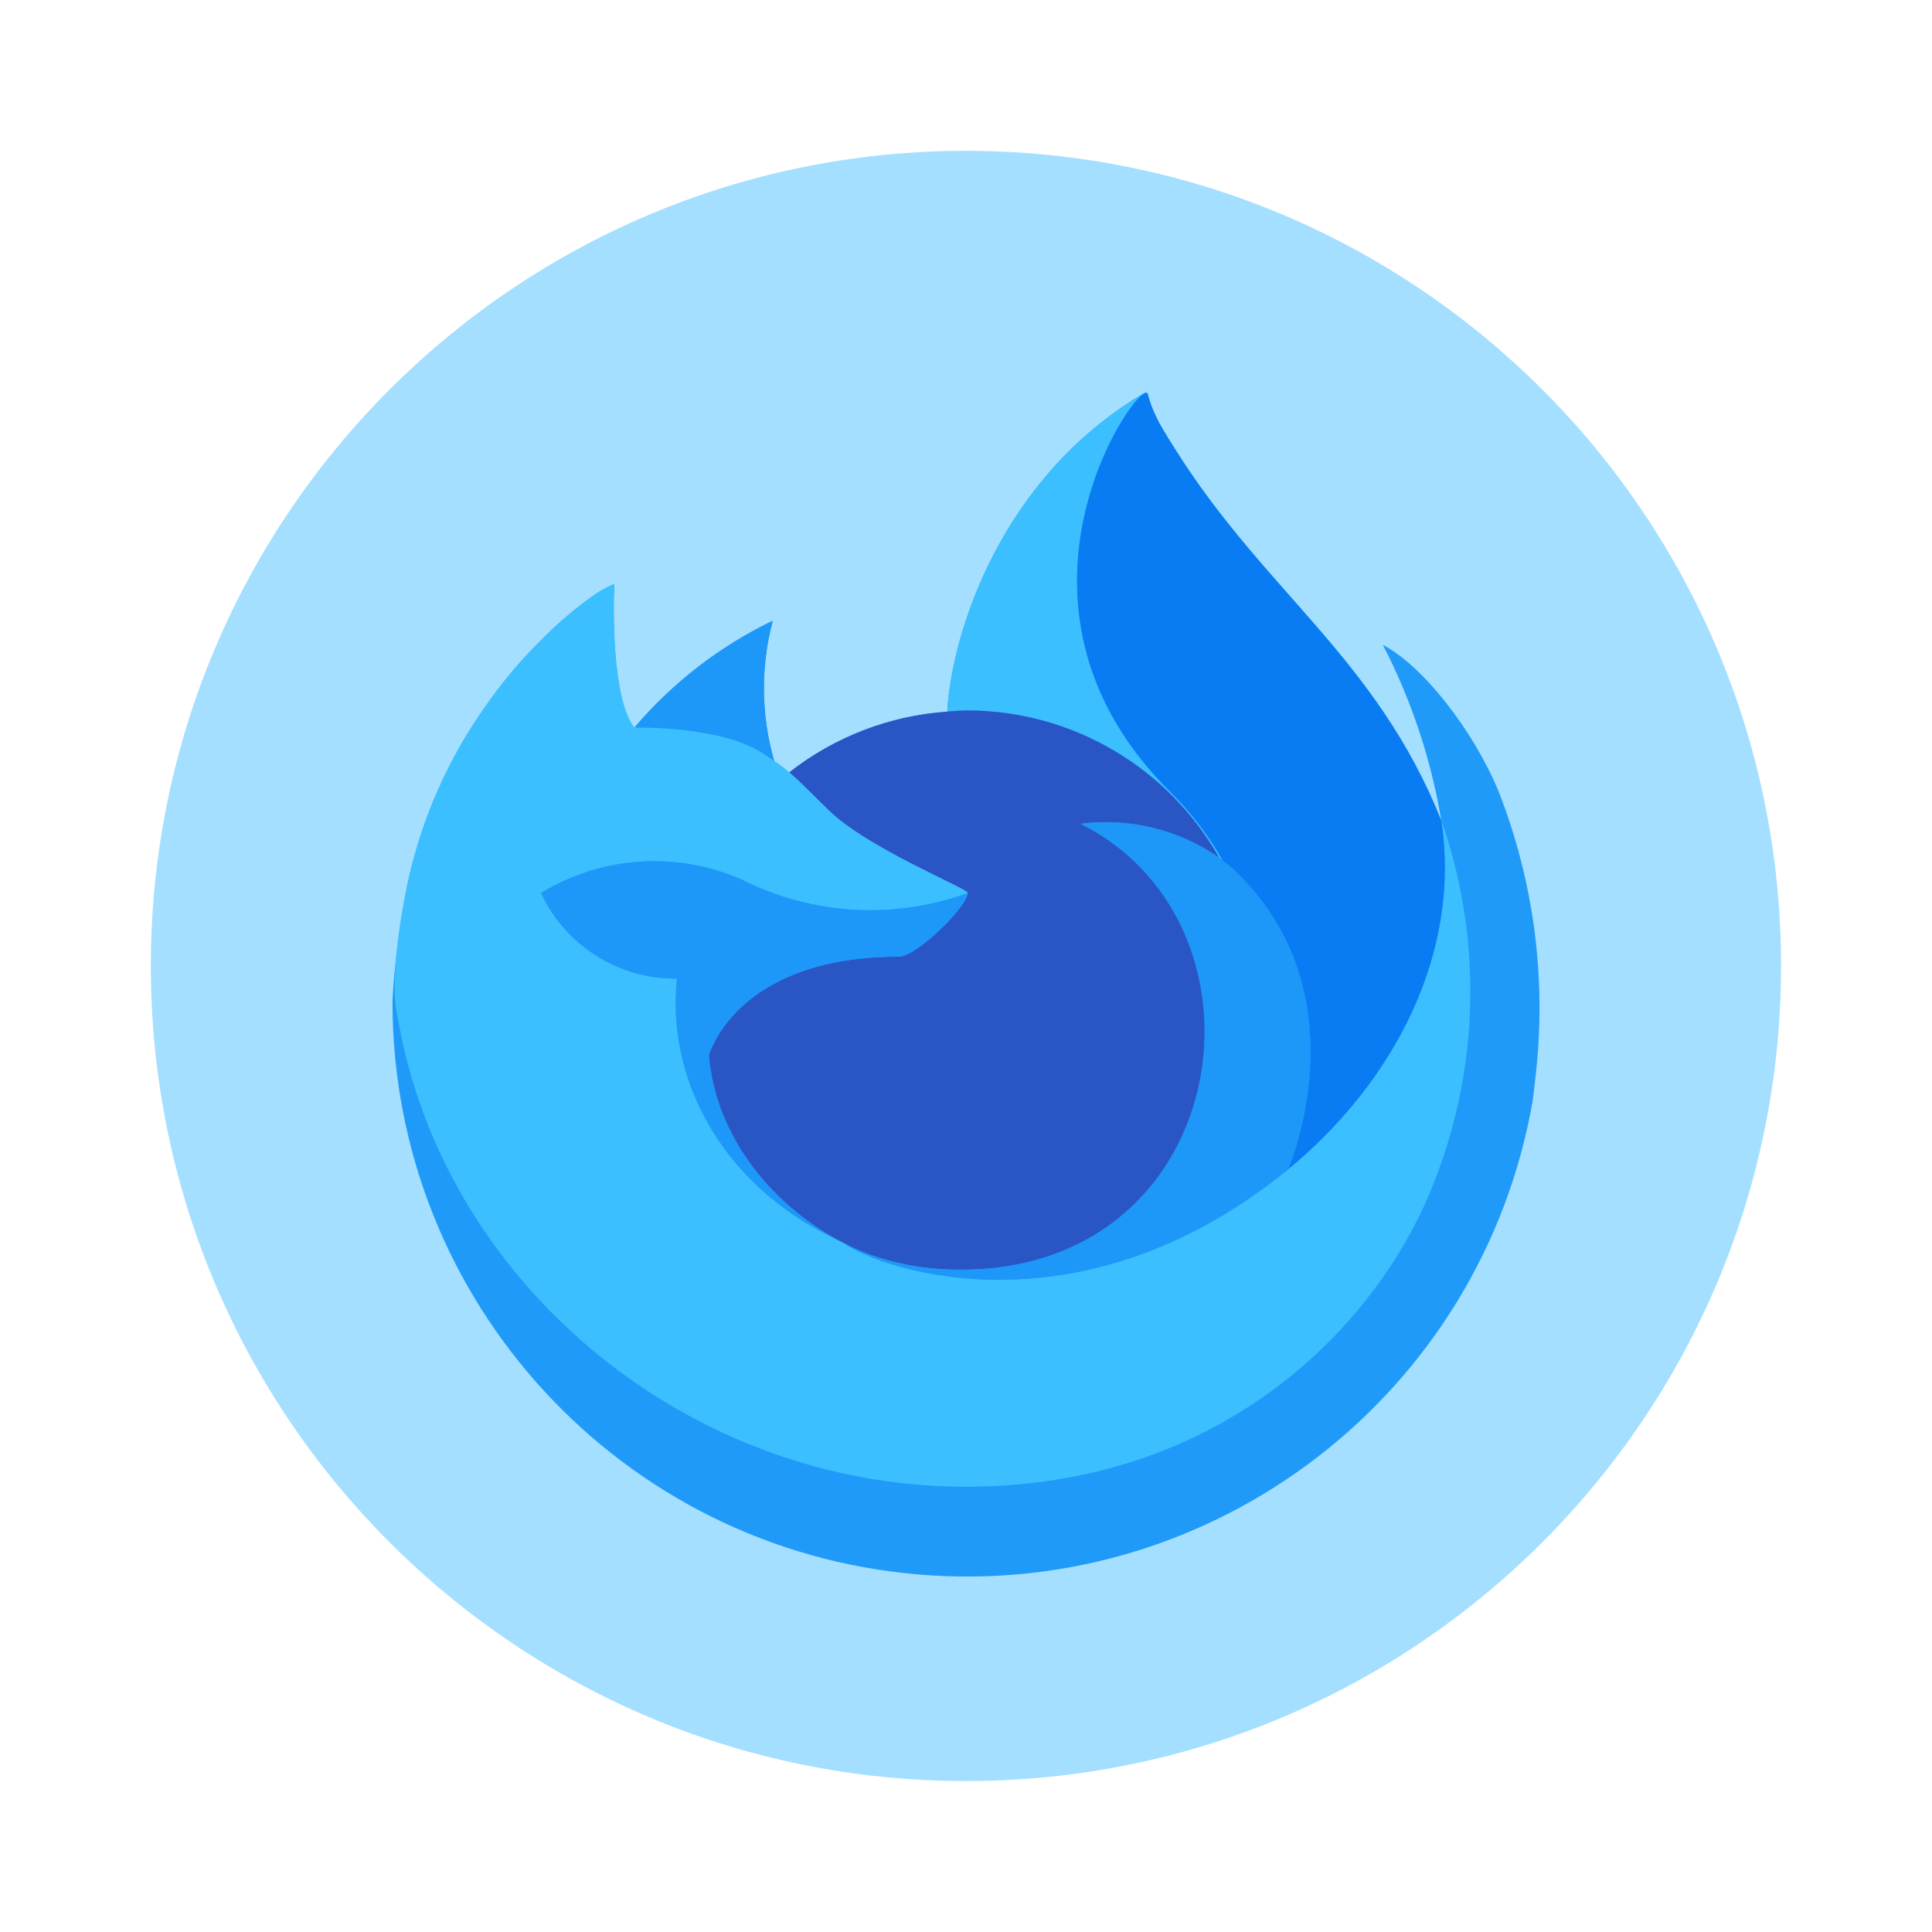
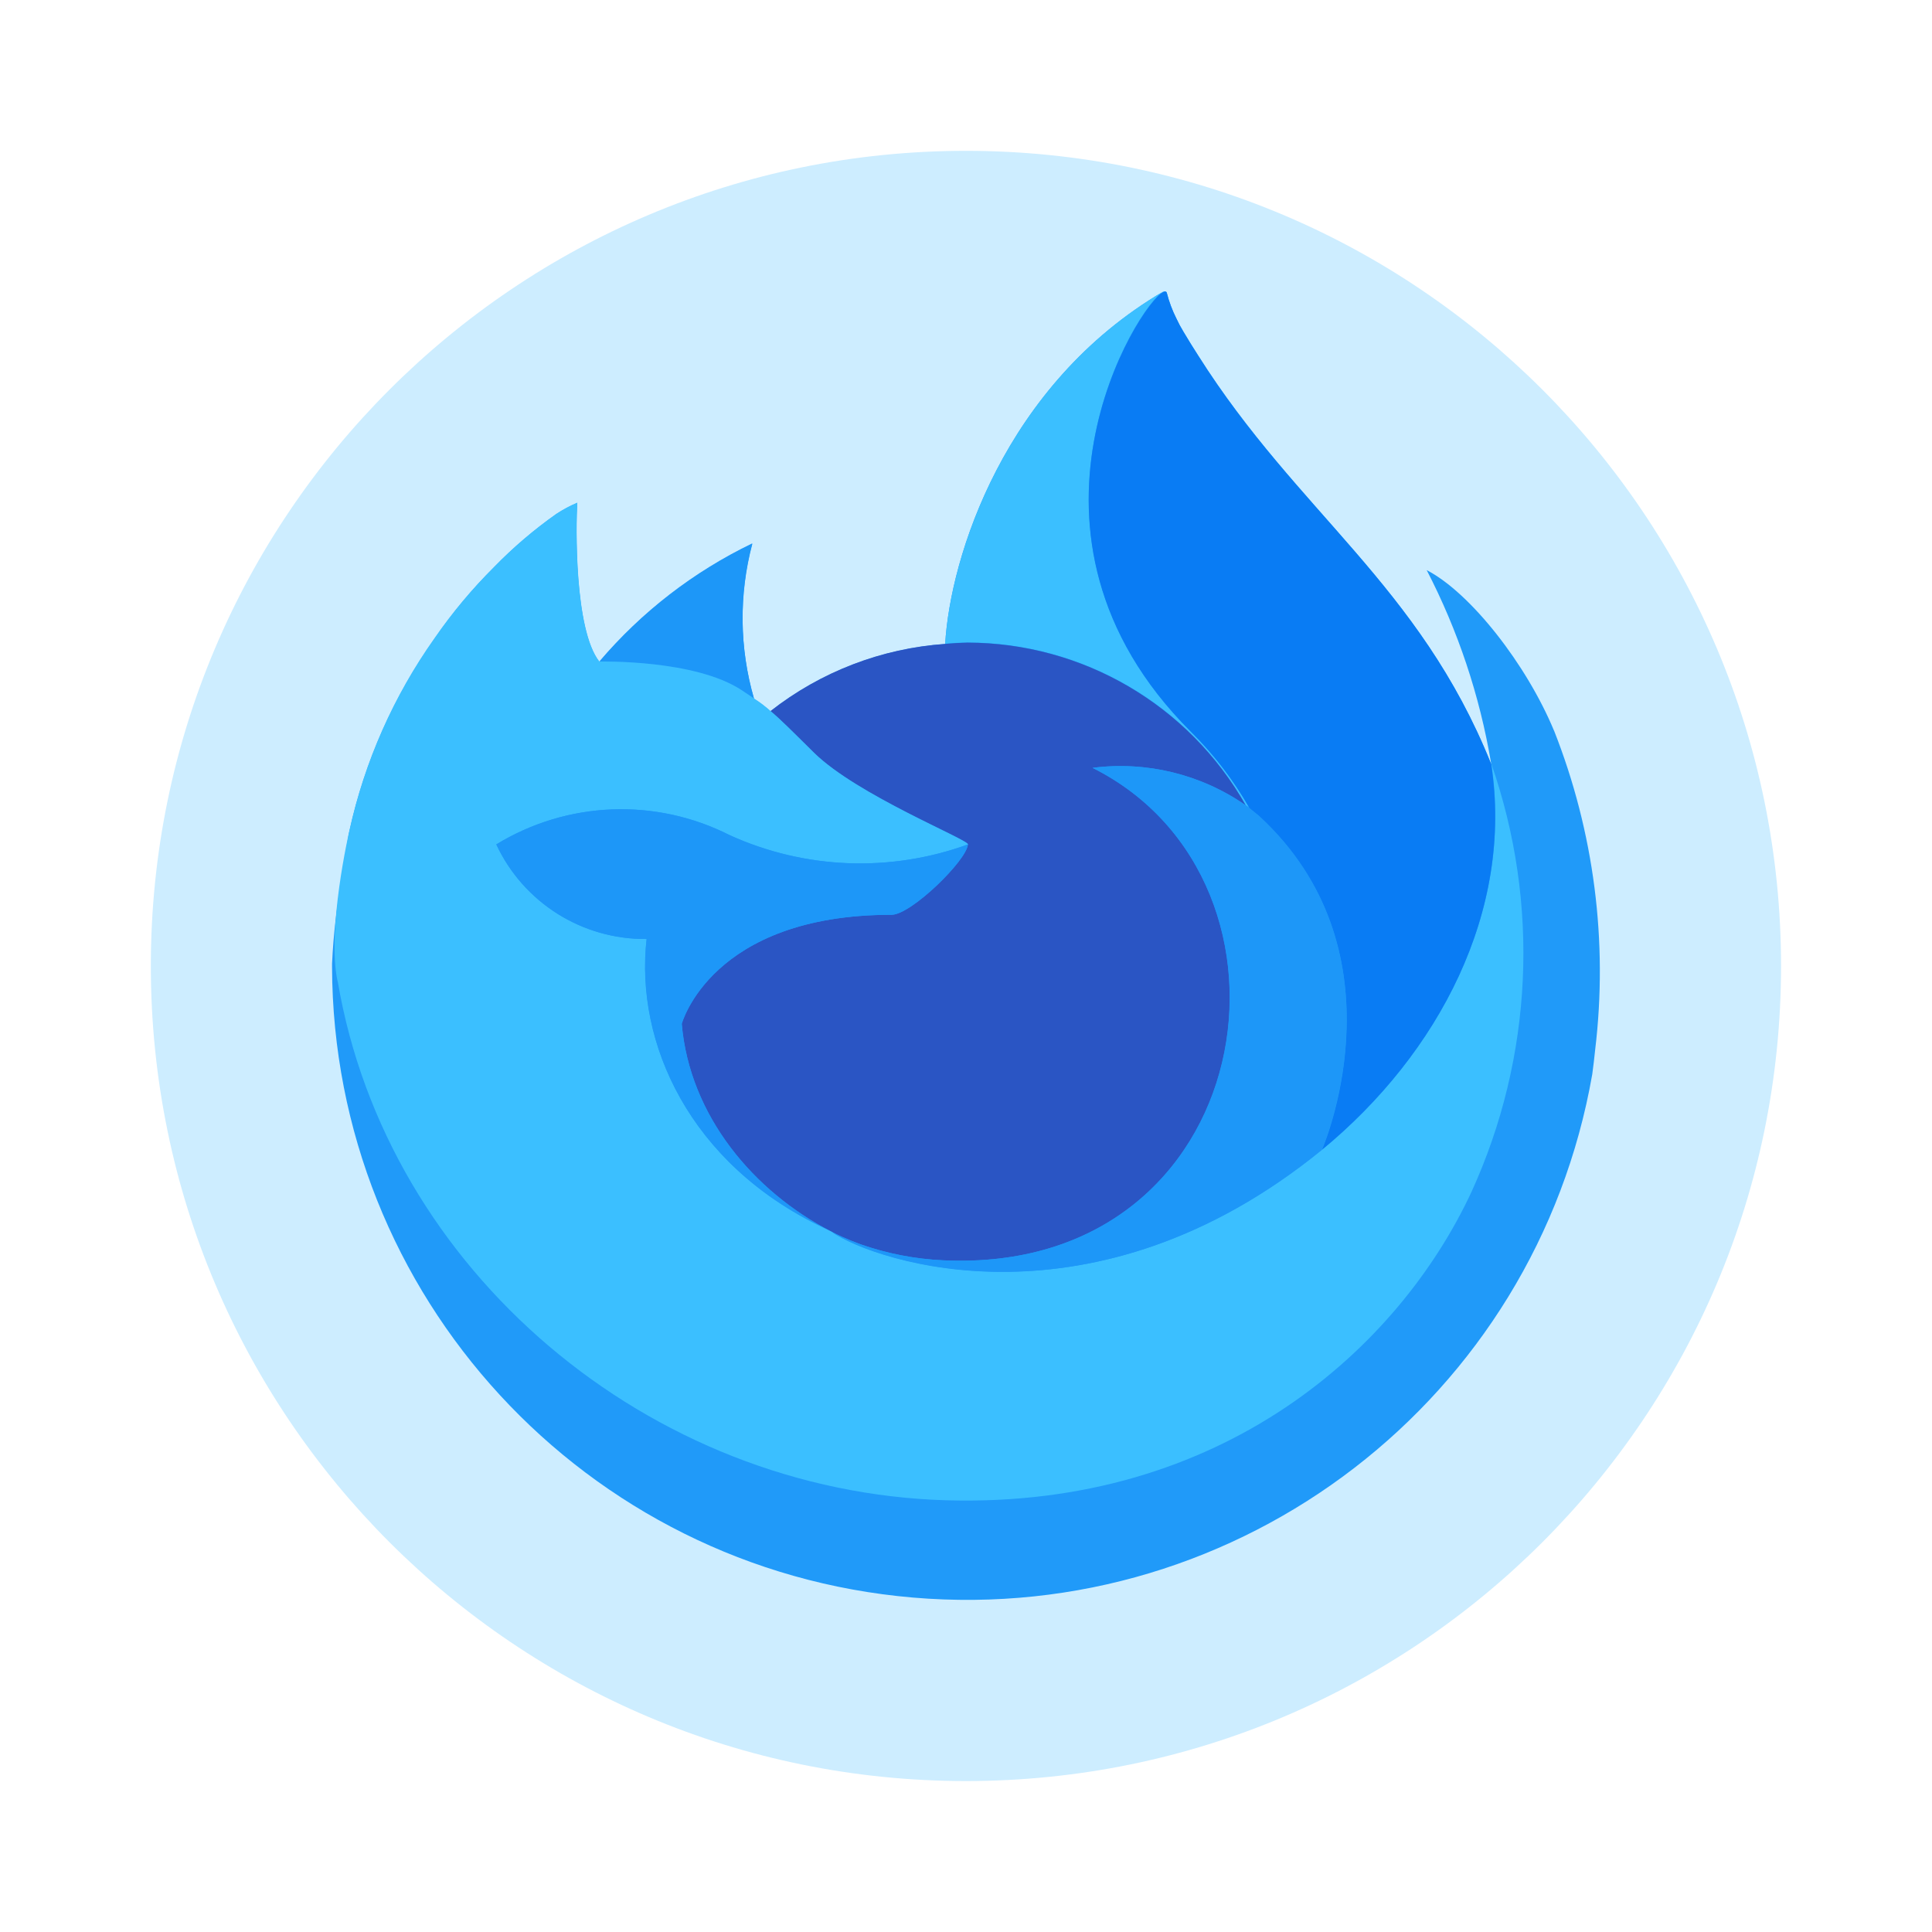
- <svg xmlns="http://www.w3.org/2000/svg" xml:space="preserve" width="64" height="64" viewBox="0 0 16.933 16.933">
-   <circle cx="8.466" cy="8.466" r="7.144" fill="#f0f0f0" style="paint-order:stroke fill markers;fill:#a4dfff;fill-opacity:1" />
-   <g stroke-width=".185">
-     <path fill="#209af9" d="M13.13 6.926c-.218-.526-.662-1.094-1.01-1.274a5.2 5.2 0 0 1 .51 1.527l.001.01c-.57-1.42-1.534-1.992-2.322-3.238a6 6 0 0 1-.119-.192 1 1 0 0 1-.056-.104 1 1 0 0 1-.074-.2.014.014 0 0 0-.012-.013h-.01l-.002.002-.004.002.002-.004c-1.264.74-1.693 2.11-1.732 2.796a2.53 2.53 0 0 0-1.386.534 1 1 0 0 0-.13-.099 2.3 2.3 0 0 1-.013-1.23 3.7 3.7 0 0 0-1.212.936h-.002c-.2-.252-.186-1.086-.175-1.26a1 1 0 0 0-.167.09 3.5 3.5 0 0 0-.493.421 4 4 0 0 0-.47.565 4.2 4.2 0 0 0-.676 1.525l-.007.033a10 10 0 0 0-.05.314v.012a5 5 0 0 0-.081.694v.025a5.034 5.034 0 0 0 9.993.851q.013-.097.023-.194a5.2 5.2 0 0 0-.326-2.53Zm-5.802 3.94.07.035.004.002zm5.303-3.676v-.006l.002.006z" />
-     <path fill="#3bbfff" d="m10.685 7.515.03.022a2.8 2.8 0 0 0-.467-.609c-1.564-1.564-.41-3.393-.215-3.486l.002-.002c-1.265.74-1.693 2.11-1.733 2.796q.088-.009.177-.01a2.54 2.54 0 0 1 2.206 1.288z" />
-     <path fill="#2a55c4" d="M8.482 7.827c-.009.126-.45.558-.605.558-1.432 0-1.664.865-1.664.865.063.73.571 1.33 1.186 1.647q.042.022.084.041.074.033.148.06a2.3 2.3 0 0 0 .655.127c2.51.118 2.995-3 1.185-3.905a1.74 1.74 0 0 1 1.213.296 2.54 2.54 0 0 0-2.206-1.289q-.088.002-.176.01a2.53 2.53 0 0 0-1.386.533c.077.065.164.152.346.332.342.336 1.218.685 1.22.725" />
-     <path fill="#1d97f8" d="m6.682 6.6.104.07a2.3 2.3 0 0 1-.014-1.23 3.7 3.7 0 0 0-1.212.936c.025 0 .755-.014 1.122.225" />
-     <path fill="#3bbfff" d="M3.485 8.913c.389 2.295 2.469 4.048 4.83 4.115 2.187.062 3.583-1.207 4.16-2.445a4.56 4.56 0 0 0 .157-3.397v-.01.008c.18 1.166-.414 2.296-1.34 3.06l-.003.006c-1.807 1.471-3.535.887-3.885.65l-.073-.037C6.277 10.36 5.842 9.4 5.935 8.577a1.3 1.3 0 0 1-1.192-.75 1.9 1.9 0 0 1 1.85-.074 2.5 2.5 0 0 0 1.89.074c-.002-.041-.877-.39-1.22-.726-.182-.18-.268-.267-.345-.331a1 1 0 0 0-.13-.099l-.103-.069c-.368-.24-1.098-.225-1.122-.225H5.56c-.2-.253-.186-1.087-.175-1.26a1 1 0 0 0-.167.089 3.5 3.5 0 0 0-.493.421 4 4 0 0 0-.472.564 4.2 4.2 0 0 0-.675 1.525c-.003.01-.182.792-.094 1.197" />
-     <path fill="#097cf4" d="M10.248 6.932a2.8 2.8 0 0 1 .468.61l.076.062c1.14 1.052.543 2.54.498 2.645.927-.764 1.52-1.893 1.341-3.06-.57-1.419-1.534-1.99-2.322-3.236a6 6 0 0 1-.119-.193 1 1 0 0 1-.055-.104 1 1 0 0 1-.075-.199.014.014 0 0 0-.012-.013h-.01l-.001.001-.004.002c-.195.092-1.35 1.92.215 3.485" />
-     <path fill="#1d97f8" d="m10.79 7.6-.075-.061-.032-.023A1.74 1.74 0 0 0 9.47 7.22c1.81.906 1.324 4.022-1.184 3.905a2.3 2.3 0 0 1-.655-.127q-.075-.027-.148-.06l-.086-.04.004.002c.35.239 2.078.822 3.885-.65l.003-.006c.045-.106.643-1.593-.499-2.644" />
-     <path fill="#1d97f8" d="M6.213 9.25s.232-.865 1.664-.865c.155 0 .597-.432.605-.558a2.5 2.5 0 0 1-1.89-.073 1.9 1.9 0 0 0-1.85.073 1.3 1.3 0 0 0 1.192.75c-.093.824.342 1.783 1.395 2.286l.07.035c-.615-.317-1.123-.918-1.186-1.647Z" />
+ <svg xmlns="http://www.w3.org/2000/svg" width="64" height="64" version="1.1" viewBox="0 0 16.933 16.933">
+   <circle cx="8.466" cy="8.466" r="7.144" fill="#cdedff" style="paint-order:stroke fill markers" />
+   <g transform="matrix(1.1053 0 0 1.1053 -.89204 -1.2504)" stroke-width=".185">
+     <path d="m13.13 6.926c-0.218-0.526-0.662-1.094-1.01-1.274a5.2 5.2 0 0 1 0.51 1.527l1e-3 0.01c-0.57-1.42-1.534-1.992-2.322-3.238a6 6 0 0 1-0.119-0.192 1 1 0 0 1-0.056-0.104 1 1 0 0 1-0.074-0.2 0.014 0.014 0 0 0-0.012-0.013h-0.01l-2e-3 2e-3 -4e-3 2e-3 2e-3 -4e-3c-1.264 0.74-1.693 2.11-1.732 2.796a2.53 2.53 0 0 0-1.386 0.534 1 1 0 0 0-0.13-0.099 2.3 2.3 0 0 1-0.013-1.23 3.7 3.7 0 0 0-1.212 0.936h-2e-3c-0.2-0.252-0.186-1.086-0.175-1.26a1 1 0 0 0-0.167 0.09 3.5 3.5 0 0 0-0.493 0.421 4 4 0 0 0-0.47 0.565 4.2 4.2 0 0 0-0.676 1.525l-7e-3 0.033a10 10 0 0 0-0.05 0.314v0.012a5 5 0 0 0-0.081 0.694v0.025a5.034 5.034 0 0 0 9.993 0.851q0.013-0.097 0.023-0.194a5.2 5.2 0 0 0-0.326-2.53zm-5.802 3.94 0.074 0.037zm5.303-3.676v-6e-3l2e-3 6e-3z" fill="#209af9" />
+     <path d="m10.685 7.515 0.03 0.022a2.8 2.8 0 0 0-0.467-0.609c-1.564-1.564-0.41-3.393-0.215-3.486l2e-3 -2e-3c-1.265 0.74-1.693 2.11-1.733 2.796q0.088-9e-3 0.177-0.01a2.54 2.54 0 0 1 2.206 1.288z" fill="#3bbfff" />
+     <path d="m8.482 7.827c-9e-3 0.126-0.45 0.558-0.605 0.558-1.432 0-1.664 0.865-1.664 0.865 0.063 0.73 0.571 1.33 1.186 1.647q0.042 0.022 0.084 0.041 0.074 0.033 0.148 0.06a2.3 2.3 0 0 0 0.655 0.127c2.51 0.118 2.995-3 1.185-3.905a1.74 1.74 0 0 1 1.213 0.296 2.54 2.54 0 0 0-2.206-1.289q-0.088 2e-3 -0.176 0.01a2.53 2.53 0 0 0-1.386 0.533c0.077 0.065 0.164 0.152 0.346 0.332 0.342 0.336 1.218 0.685 1.22 0.725" fill="#2a55c4" />
+     <path d="m6.682 6.6 0.104 0.07a2.3 2.3 0 0 1-0.014-1.23 3.7 3.7 0 0 0-1.212 0.936c0.025 0 0.755-0.014 1.122 0.225" fill="#1d97f8" />
+     <path d="m3.485 8.913c0.389 2.295 2.469 4.048 4.83 4.115 2.187 0.062 3.583-1.207 4.16-2.445a4.56 4.56 0 0 0 0.157-3.397v-0.01 8e-3c0.18 1.166-0.414 2.296-1.34 3.06l-3e-3 6e-3c-1.807 1.471-3.535 0.887-3.885 0.65l-0.073-0.037c-1.054-0.503-1.489-1.463-1.396-2.286a1.3 1.3 0 0 1-1.192-0.75 1.9 1.9 0 0 1 1.85-0.074 2.5 2.5 0 0 0 1.89 0.074c-2e-3 -0.041-0.877-0.39-1.22-0.726-0.182-0.18-0.268-0.267-0.345-0.331a1 1 0 0 0-0.13-0.099l-0.103-0.069c-0.368-0.24-1.098-0.225-1.122-0.225h-3e-3c-0.2-0.253-0.186-1.087-0.175-1.26a1 1 0 0 0-0.167 0.089 3.5 3.5 0 0 0-0.493 0.421 4 4 0 0 0-0.472 0.564 4.2 4.2 0 0 0-0.675 1.525c-3e-3 0.01-0.182 0.792-0.094 1.197" fill="#3bbfff" />
+     <path d="m10.248 6.932a2.8 2.8 0 0 1 0.468 0.61l0.076 0.062c1.14 1.052 0.543 2.54 0.498 2.645 0.927-0.764 1.52-1.893 1.341-3.06-0.57-1.419-1.534-1.99-2.322-3.236a6 6 0 0 1-0.119-0.193 1 1 0 0 1-0.055-0.104 1 1 0 0 1-0.075-0.199 0.014 0.014 0 0 0-0.012-0.013h-0.01l-1e-3 1e-3 -4e-3 2e-3c-0.195 0.092-1.35 1.92 0.215 3.485" fill="#097cf4" />
+     <path d="m10.79 7.6-0.075-0.061-0.032-0.023a1.74 1.74 0 0 0-1.213-0.296c1.81 0.906 1.324 4.022-1.184 3.905a2.3 2.3 0 0 1-0.655-0.127q-0.075-0.027-0.148-0.06l-0.086-0.04 4e-3 2e-3c0.35 0.239 2.078 0.822 3.885-0.65l3e-3 -6e-3c0.045-0.106 0.643-1.593-0.499-2.644" fill="#1d97f8" />
+     <path d="m6.213 9.25s0.232-0.865 1.664-0.865c0.155 0 0.597-0.432 0.605-0.558a2.5 2.5 0 0 1-1.89-0.073 1.9 1.9 0 0 0-1.85 0.073 1.3 1.3 0 0 0 1.192 0.75c-0.093 0.824 0.342 1.783 1.395 2.286l0.07 0.035c-0.615-0.317-1.123-0.918-1.186-1.647z" fill="#1d97f8" />
  </g>
</svg>
